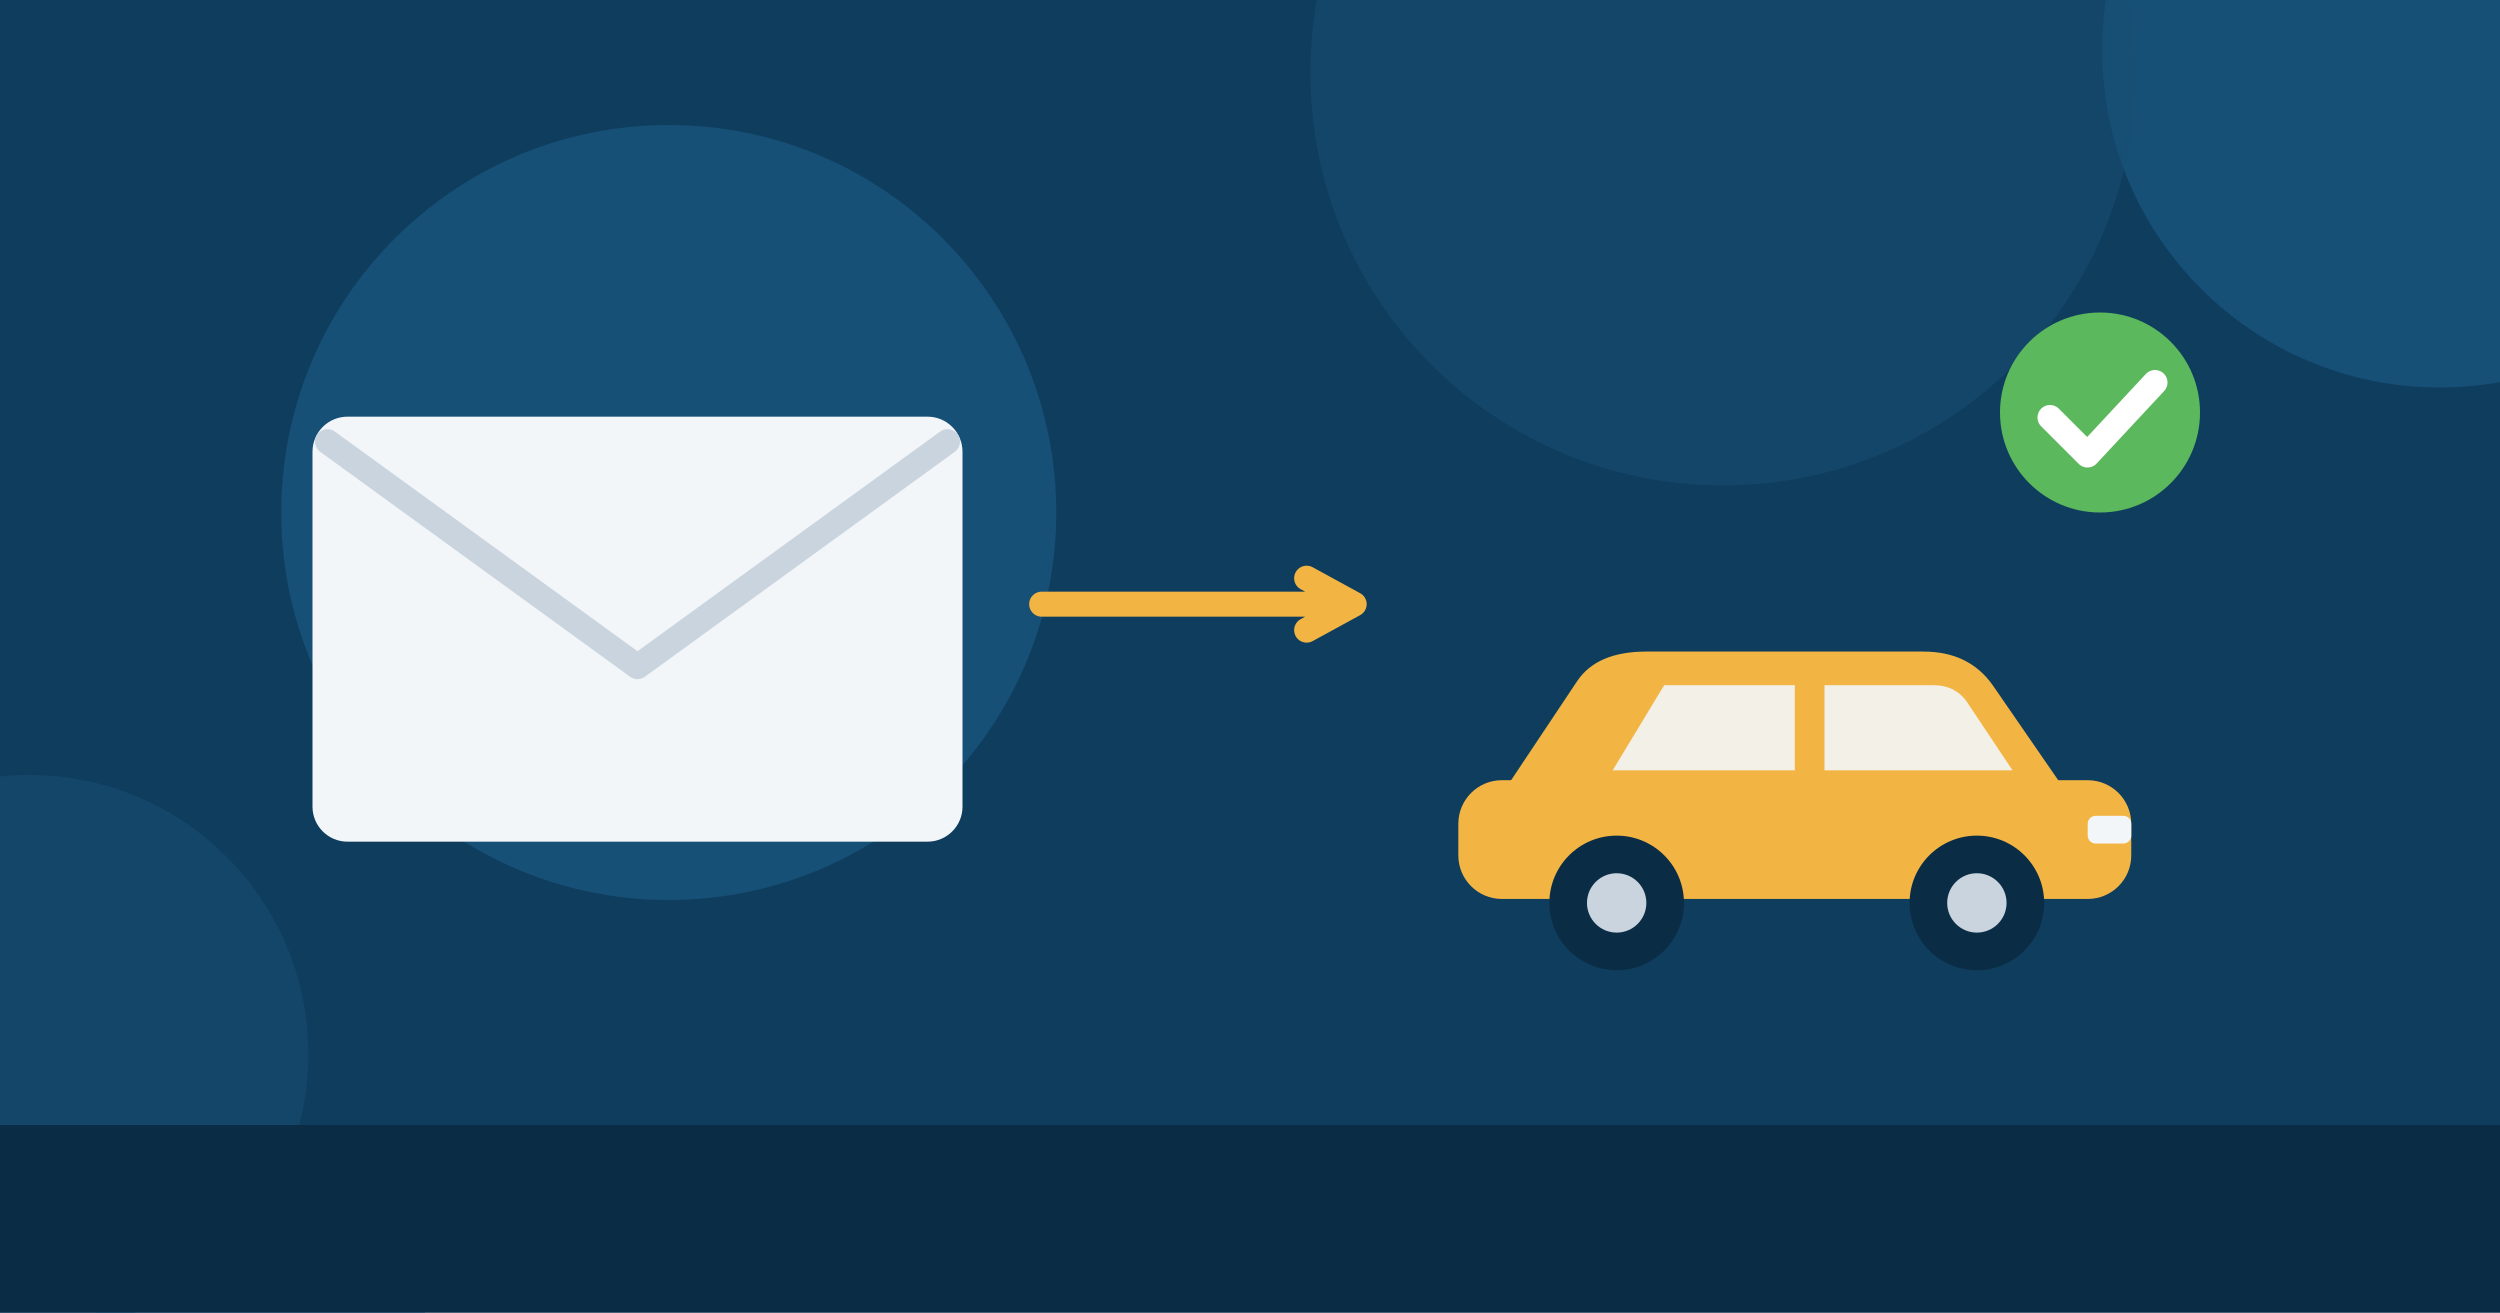
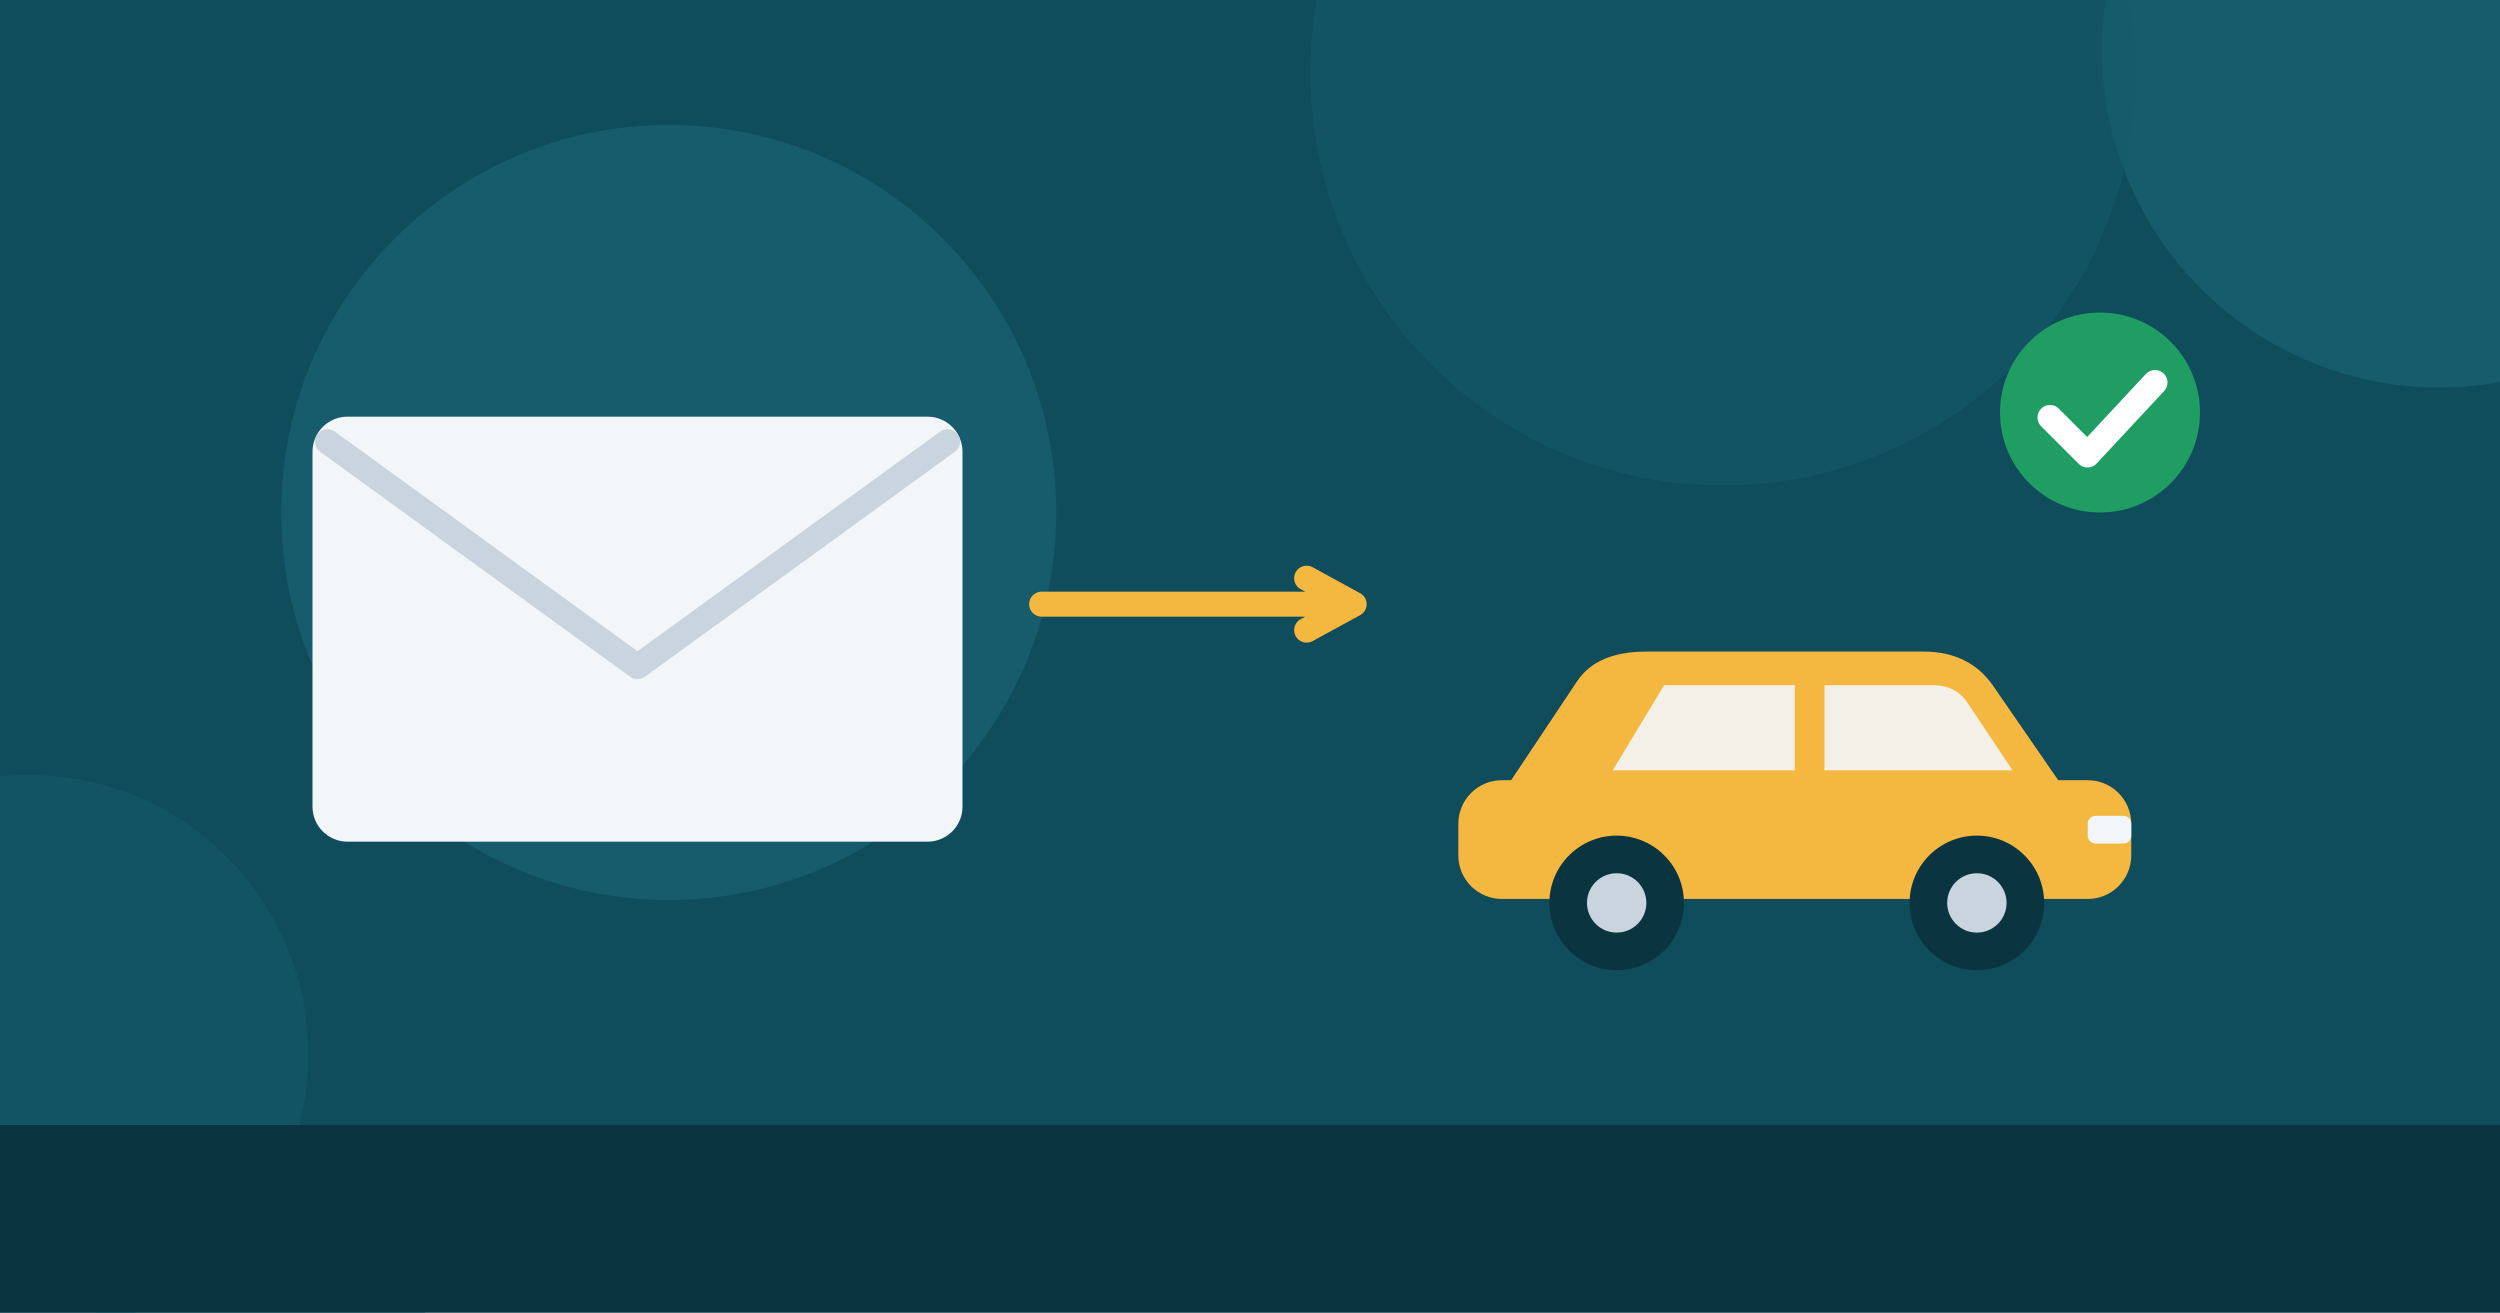
<svg xmlns="http://www.w3.org/2000/svg" width="1200" height="630" viewBox="0 0 1200 630">
-   <rect x="0" y="0" width="1200" height="630" rx="0" fill="#0f3d5e" />
-   <circle cx="1171" cy="24" r="162" fill="#1d5f8a" opacity="0.55" />
-   <circle cx="827" cy="35" r="198" fill="#164d73" opacity="0.55" />
-   <circle cx="321" cy="246" r="186" fill="#1d5f8a" opacity="0.55" />
-   <circle cx="14" cy="506" r="134" fill="#164d73" opacity="0.55" />
-   <circle cx="125" cy="630" r="79" fill="#1d5f8a" opacity="0.55" />
-   <rect x="0" y="540" width="1200" height="90" rx="0" fill="#0a2c45" />
+   <rect x="0" y="0" width="1200" height="630" rx="0" fill="#0f4c5c" />
+   <circle cx="1171" cy="24" r="162" fill="#1c6a7c" opacity="0.55" />
+   <circle cx="827" cy="35" r="198" fill="#155b6c" opacity="0.55" />
+   <circle cx="321" cy="246" r="186" fill="#1c6a7c" opacity="0.55" />
+   <circle cx="14" cy="506" r="134" fill="#155b6c" opacity="0.55" />
+   <circle cx="125" cy="630" r="79" fill="#1c6a7c" opacity="0.55" />
+   <rect x="0" y="540" width="1200" height="90" rx="0" fill="#0a3540" />
  <g transform="translate(150 200) scale(1.2)">
    <rect x="0" y="0" width="260" height="170" rx="14" fill="#f3f6f9" />
    <path d="M6 10 L130 100 L254 10" fill="none" stroke="#c9d4de" stroke-width="10" stroke-linecap="round" stroke-linejoin="round" />
  </g>
-   <path d="M500 290 L650 290 M627.183 302.465 L650 290 L627.183 277.535" fill="none" stroke="#f2b544" stroke-width="12" stroke-linecap="round" stroke-linejoin="round" />
+   <path d="M500 290 L650 290 M627.183 302.465 L650 290 L627.183 277.535" fill="none" stroke="#f4b740" stroke-width="12" stroke-linecap="round" stroke-linejoin="round" />
  <g transform="translate(700 270) scale(0.95)">
-     <path d="M20 120 L60 60 Q70 45 95 45 L235 45 Q258 45 270 62 L310 120 Z" fill="#f2b544" stroke="none" stroke-width="0" stroke-linecap="round" stroke-linejoin="round" />
-     <rect x="0" y="110" width="340" height="60" rx="22" fill="#f2b544" />
+     <path d="M20 120 L60 60 Q70 45 95 45 L235 45 Q258 45 270 62 L310 120 Z" fill="#f4b740" stroke="none" stroke-width="0" stroke-linecap="round" stroke-linejoin="round" />
+     <rect x="0" y="110" width="340" height="60" rx="22" fill="#f4b740" />
    <path d="M78 105 L104 62 L170 62 L170 105 Z" fill="#f3f6f9" stroke="none" stroke-width="0" stroke-linecap="round" stroke-linejoin="round" opacity="0.9" />
    <path d="M185 105 L185 62 L240 62 Q252 62 258 72 L280 105 Z" fill="#f3f6f9" stroke="none" stroke-width="0" stroke-linecap="round" stroke-linejoin="round" opacity="0.9" />
-     <circle cx="80" cy="172" r="34" fill="#0a2c45" />
+     <circle cx="80" cy="172" r="34" fill="#0a3540" />
    <circle cx="80" cy="172" r="15" fill="#c9d4de" />
-     <circle cx="262" cy="172" r="34" fill="#0a2c45" />
+     <circle cx="262" cy="172" r="34" fill="#0a3540" />
    <circle cx="262" cy="172" r="15" fill="#c9d4de" />
    <rect x="318" y="128" width="22" height="14" rx="4" fill="#f3f6f9" />
  </g>
  <g transform="translate(960 150) scale(1.2)">
-     <circle cx="40" cy="40" r="40" fill="#5cb85c" />
+     <circle cx="40" cy="40" r="40" fill="#1f9d63" />
    <path d="M20 42 L35 57 L62 28" fill="none" stroke="#ffffff" stroke-width="10" stroke-linecap="round" stroke-linejoin="round" />
  </g>
</svg>
